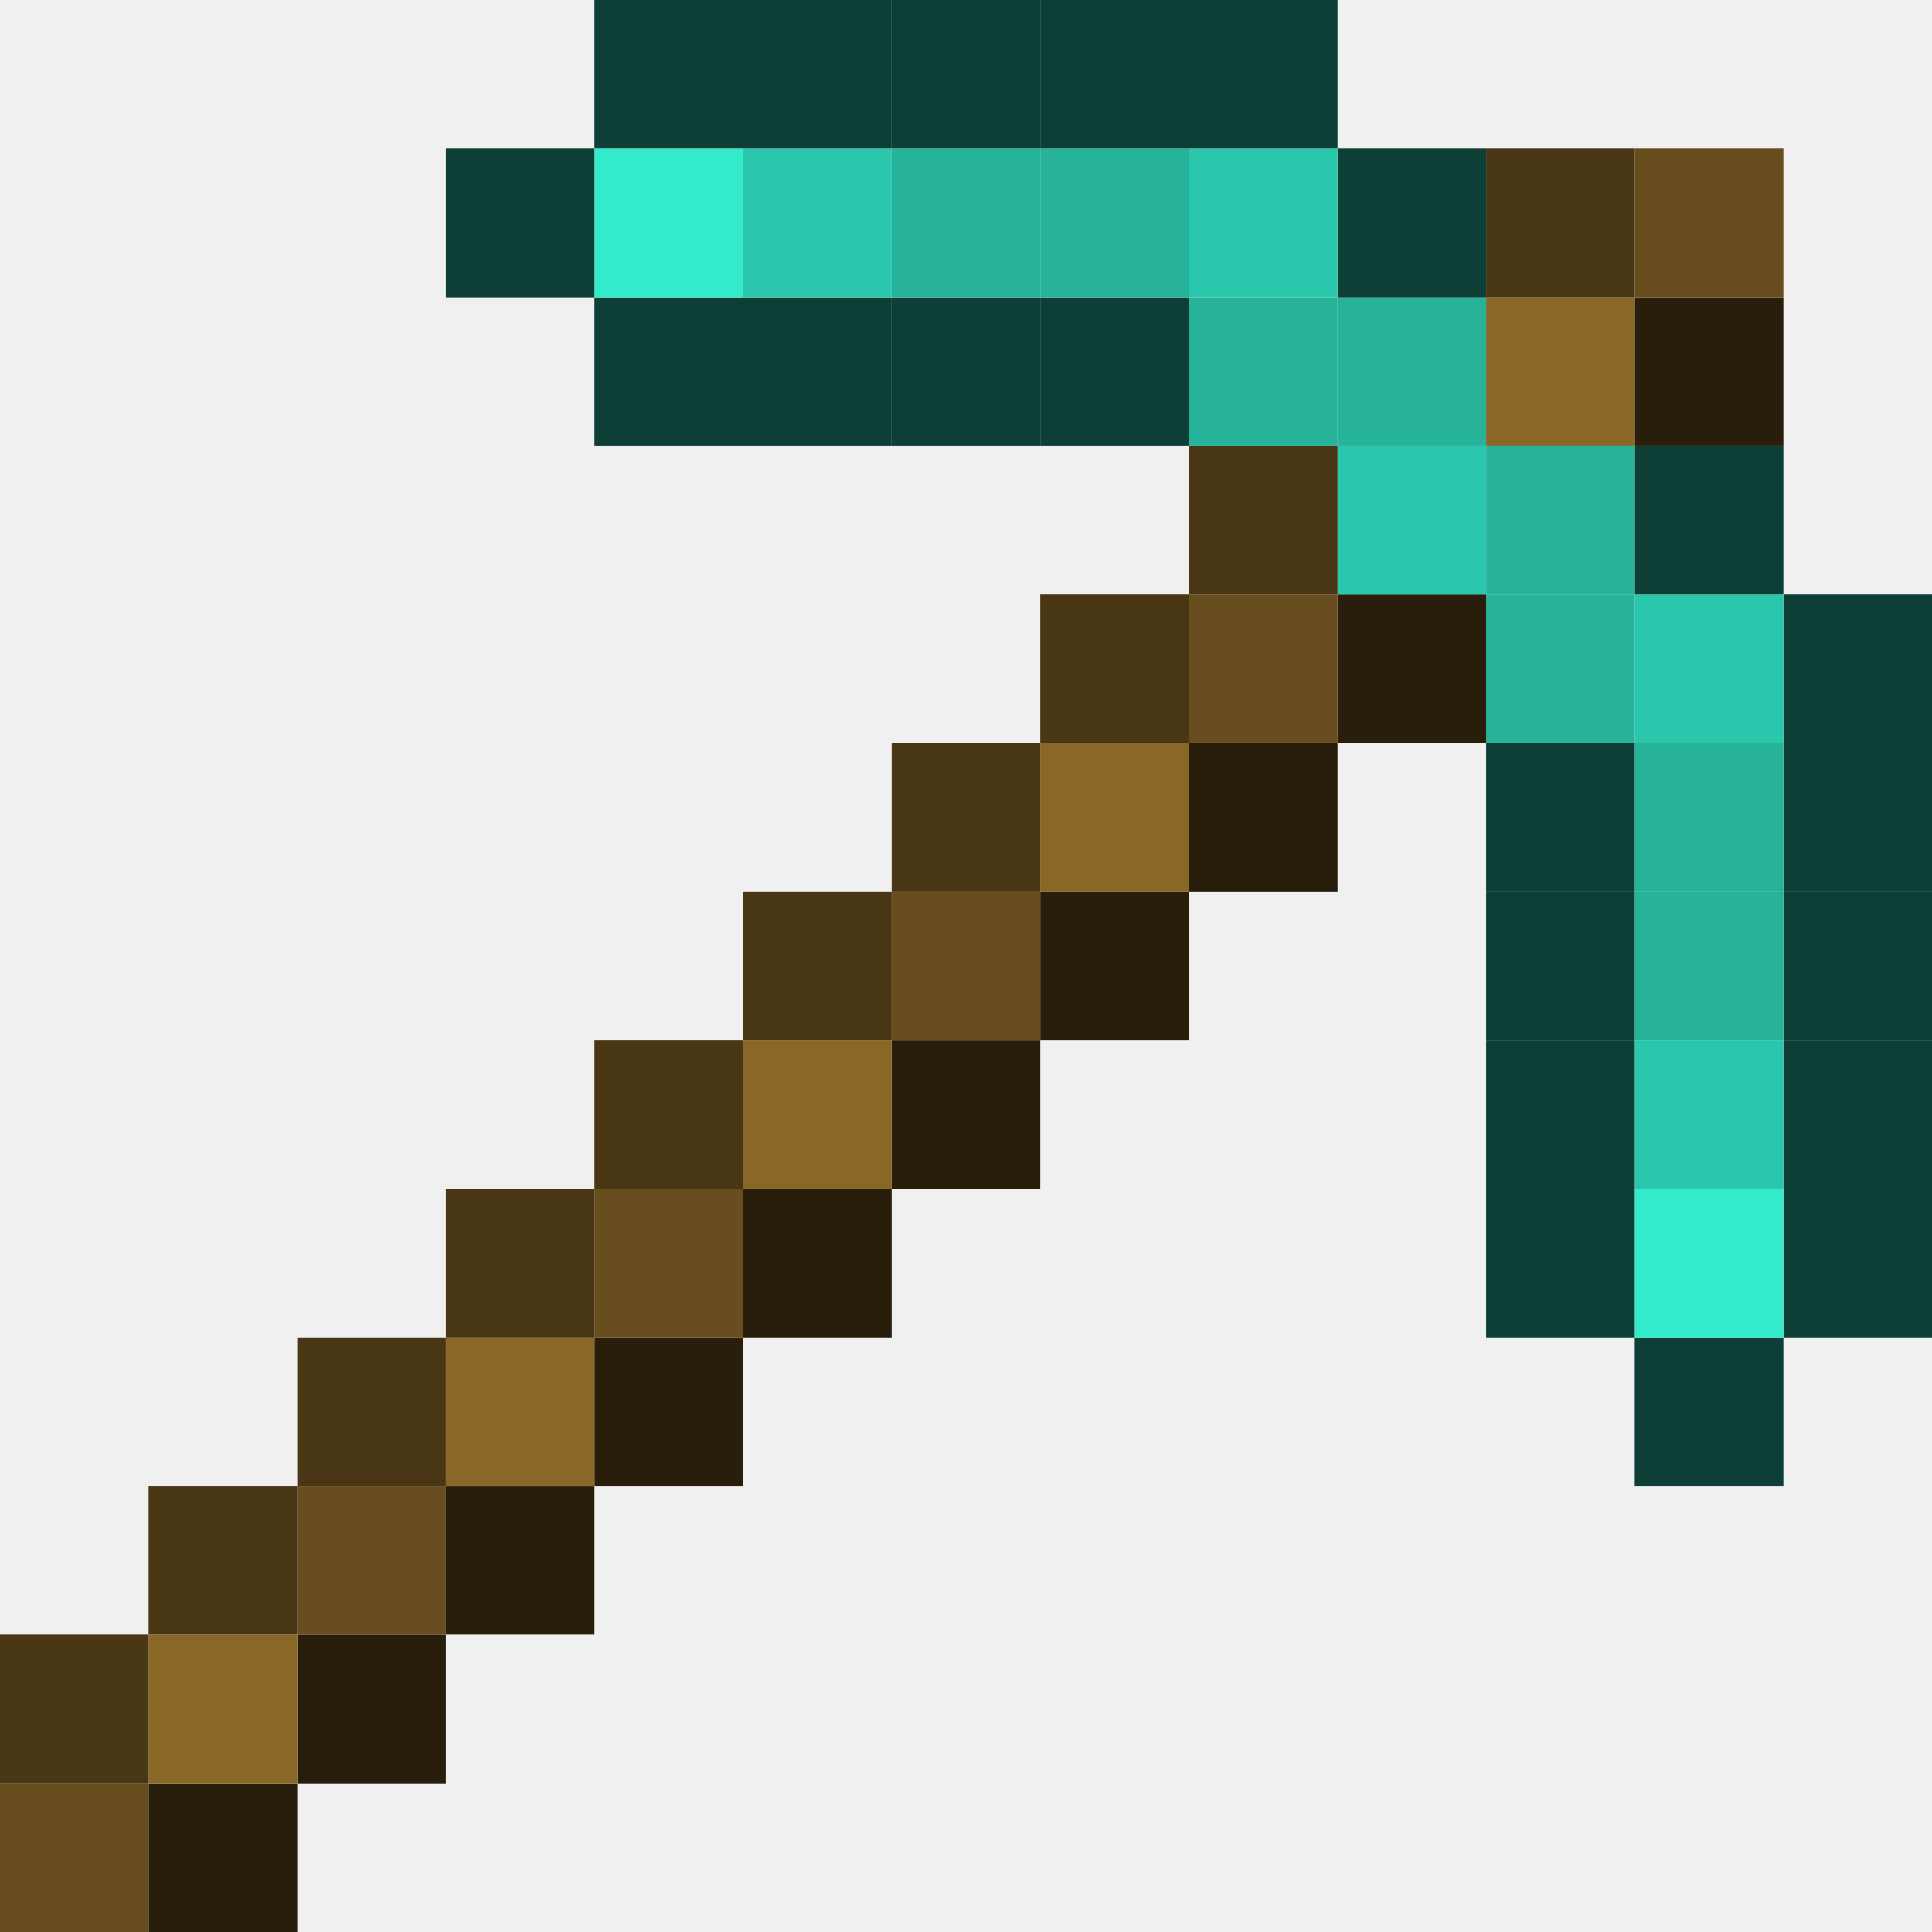
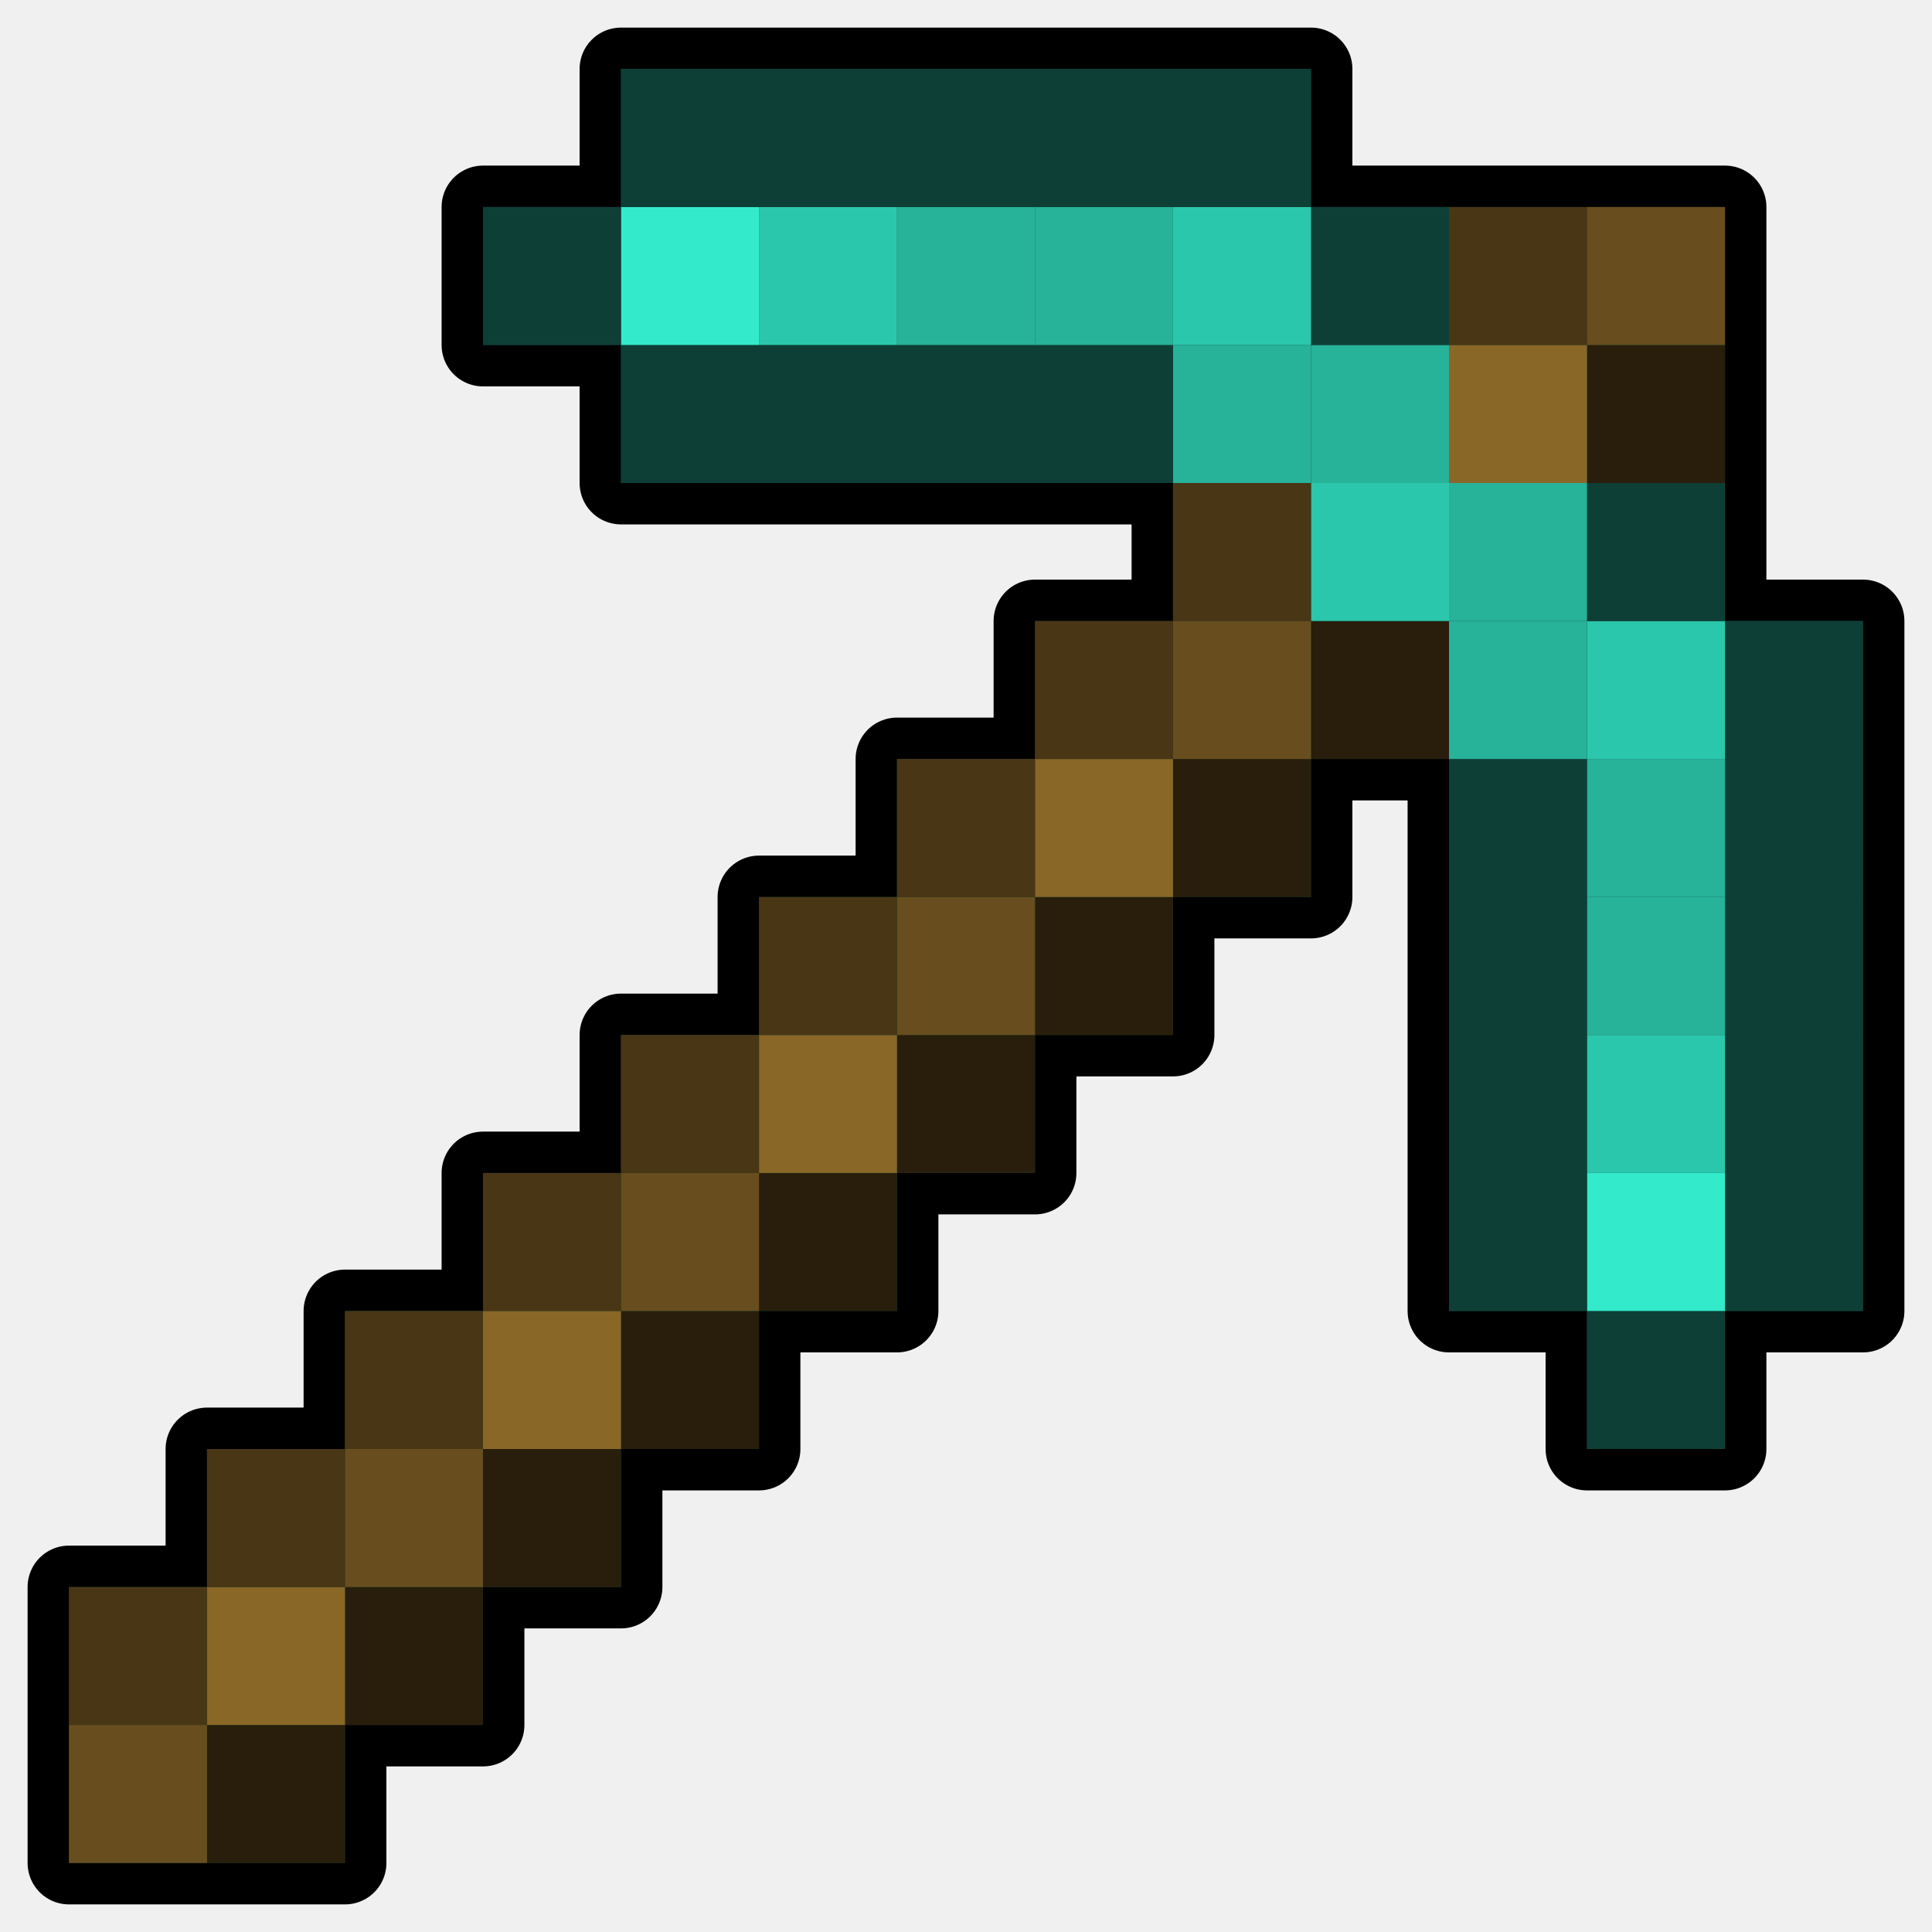
- <svg xmlns="http://www.w3.org/2000/svg" width="13" height="13" viewBox="0 0 13 13" fill="none">
+ <svg xmlns="http://www.w3.org/2000/svg" viewBox="0 0 14 14" width="14" height="14">
+   <defs>
+     <clipPath id="artboard-10758114435379775107">
+       <rect x="0" y="0" width="14" height="14" />
+     </clipPath>
+   </defs>
  <g>
-     <g>
+     <rect fill="#ffffff" fill-opacity="0" x="0" y="0" width="14" height="14" />
+     <g clip-path="url(#artboard-10758114435379775107)">
      <g>
-         <rect width="1" height="1" fill="#281E0B" fill-rule="evenodd" transform="translate(1 12)" />
-         <rect width="1" height="1" fill="#684E1E" fill-rule="evenodd" transform="translate(0 12)" />
-         <rect width="1" height="1" fill="#281E0B" fill-rule="evenodd" transform="translate(2 11)" />
-         <rect width="1" height="1" fill="#896727" fill-rule="evenodd" transform="translate(1 11)" />
-         <rect width="1" height="1" fill="#493615" fill-rule="evenodd" transform="translate(0 11)" />
-         <rect width="1" height="1" fill="#281E0B" fill-rule="evenodd" transform="translate(3 10)" />
-         <rect width="1" height="1" fill="#684E1E" fill-rule="evenodd" transform="translate(2 10)" />
-         <rect width="1" height="1" fill="#493615" fill-rule="evenodd" transform="translate(1 10)" />
-         <rect width="1" height="1" fill="#0E3F36" fill-rule="evenodd" transform="translate(11 9)" />
-         <rect width="1" height="1" fill="#281E0B" fill-rule="evenodd" transform="translate(4 9)" />
-         <rect width="1" height="1" fill="#896727" fill-rule="evenodd" transform="translate(3 9)" />
-         <rect width="1" height="1" fill="#493615" fill-rule="evenodd" transform="translate(2 9)" />
-         <rect width="1" height="1" fill="#0E3F36" fill-rule="evenodd" transform="translate(12 8)" />
-         <rect width="1" height="1" fill="#33EBCB" fill-rule="evenodd" transform="translate(11 8)" />
-         <rect width="1" height="1" fill="#0E3F36" fill-rule="evenodd" transform="translate(10 8)" />
-         <rect width="1" height="1" fill="#281E0B" fill-rule="evenodd" transform="translate(5 8)" />
-         <rect width="1" height="1" fill="#684E1E" fill-rule="evenodd" transform="translate(4 8)" />
-         <rect width="1" height="1" fill="#493615" fill-rule="evenodd" transform="translate(3 8)" />
-         <rect width="1" height="1" fill="#0E3F36" fill-rule="evenodd" transform="translate(12 7)" />
-         <rect width="1" height="1" fill="#2BC7AC" fill-rule="evenodd" transform="translate(11 7)" />
-         <rect width="1" height="1" fill="#0E3F36" fill-rule="evenodd" transform="translate(10 7)" />
-         <rect width="1" height="1" fill="#281E0B" fill-rule="evenodd" transform="translate(6 7)" />
-         <rect width="1" height="1" fill="#896727" fill-rule="evenodd" transform="translate(5 7)" />
-         <rect width="1" height="1" fill="#493615" fill-rule="evenodd" transform="translate(4 7)" />
-         <rect width="1" height="1" fill="#0E3F36" fill-rule="evenodd" transform="translate(12 6)" />
-         <rect width="1" height="1" fill="#27B29A" fill-rule="evenodd" transform="translate(11 6)" />
-         <rect width="1" height="1" fill="#0E3F36" fill-rule="evenodd" transform="translate(10 6)" />
-         <rect width="1" height="1" fill="#281E0B" fill-rule="evenodd" transform="translate(7 6)" />
-         <rect width="1" height="1" fill="#684E1E" fill-rule="evenodd" transform="translate(6 6)" />
-         <rect width="1" height="1" fill="#493615" fill-rule="evenodd" transform="translate(5 6)" />
-         <rect width="1" height="1" fill="#0E3F36" fill-rule="evenodd" transform="translate(12 5)" />
-         <rect width="1" height="1" fill="#27B29A" fill-rule="evenodd" transform="translate(11 5)" />
-         <rect width="1" height="1" fill="#0E3F36" fill-rule="evenodd" transform="translate(10 5)" />
-         <rect width="1" height="1" fill="#281E0B" fill-rule="evenodd" transform="translate(8 5)" />
-         <rect width="1" height="1" fill="#896727" fill-rule="evenodd" transform="translate(7 5)" />
-         <rect width="1" height="1" fill="#493615" fill-rule="evenodd" transform="translate(6 5)" />
-         <rect width="1" height="1" fill="#0E3F36" fill-rule="evenodd" transform="translate(12 4)" />
-         <rect width="1" height="1" fill="#2BC7AC" fill-rule="evenodd" transform="translate(11 4)" />
-         <rect width="1" height="1" fill="#27B29A" fill-rule="evenodd" transform="translate(10 4)" />
-         <rect width="1" height="1" fill="#281E0B" fill-rule="evenodd" transform="translate(9 4)" />
-         <rect width="1" height="1" fill="#684E1E" fill-rule="evenodd" transform="translate(8 4)" />
-         <rect width="1" height="1" fill="#493615" fill-rule="evenodd" transform="translate(7 4)" />
-         <rect width="1" height="1" fill="#0E3F36" fill-rule="evenodd" transform="translate(11 3)" />
-         <rect width="1" height="1" fill="#27B29A" fill-rule="evenodd" transform="translate(10 3)" />
-         <rect width="1" height="1" fill="#2BC7AC" fill-rule="evenodd" transform="translate(9 3)" />
-         <rect width="1" height="1" fill="#493615" fill-rule="evenodd" transform="translate(8 3)" />
-         <rect width="1" height="1" fill="#281E0B" fill-rule="evenodd" transform="translate(11 2)" />
-         <rect width="1" height="1" fill="#896727" fill-rule="evenodd" transform="translate(10 2)" />
-         <rect width="1" height="1" fill="#27B29A" fill-rule="evenodd" transform="translate(9 2)" />
-         <rect width="1" height="1" fill="#27B29A" fill-rule="evenodd" transform="translate(8 2)" />
-         <rect width="1" height="1" fill="#0E3F36" fill-rule="evenodd" transform="translate(7 2)" />
-         <rect width="1" height="1" fill="#0E3F36" fill-rule="evenodd" transform="translate(6 2)" />
-         <rect width="1" height="1" fill="#0E3F36" fill-rule="evenodd" transform="translate(5 2)" />
-         <rect width="1" height="1" fill="#0E3F36" fill-rule="evenodd" transform="translate(4 2)" />
-         <rect width="1" height="1" fill="#684E1E" fill-rule="evenodd" transform="translate(11 1)" />
-         <rect width="1" height="1" fill="#493615" fill-rule="evenodd" transform="translate(10 1)" />
-         <rect width="1" height="1" fill="#0E3F36" fill-rule="evenodd" transform="translate(9 1)" />
-         <rect width="1" height="1" fill="#2BC7AC" fill-rule="evenodd" transform="translate(8 1)" />
-         <rect width="1" height="1" fill="#27B29A" fill-rule="evenodd" transform="translate(7 1)" />
-         <rect width="1" height="1" fill="#27B29A" fill-rule="evenodd" transform="translate(6 1)" />
-         <rect width="1" height="1" fill="#2BC7AC" fill-rule="evenodd" transform="translate(5 1)" />
-         <rect width="1" height="1" fill="#33EBCB" fill-rule="evenodd" transform="translate(4 1)" />
-         <rect width="1" height="1" fill="#0E3F36" fill-rule="evenodd" transform="translate(3 1)" />
-         <rect width="1" height="1" fill="#0E3F36" fill-rule="evenodd" transform="translate(8 0)" />
-         <rect width="1" height="1" fill="#0E3F36" fill-rule="evenodd" transform="translate(7 0)" />
-         <rect width="1" height="1" fill="#0E3F36" fill-rule="evenodd" transform="translate(6 0)" />
-         <rect width="1" height="1" fill="#0E3F36" fill-rule="evenodd" transform="translate(5 0)" />
-         <rect width="1" height="1" fill="#0E3F36" fill-rule="evenodd" transform="translate(4 0)" />
+         <path d="M4,1 C4,1 4,0 4,0 C4,0 5,0 5,0 C5,0 6,0 6,0 C6,0 7,0 7,0 C7,0 8,0 8,0 C8,0 9,0 9,0 C9,0 9,1 9,1 C9,1 10,1 10,1 C10,1 11,1 11,1 C11,1 12,1 12,1 C12,1 12,2 12,2 C12,2 12,3 12,3 C12,3 12,4 12,4 C12,4 13,4 13,4 C13,4 13,5 13,5 C13,5 13,6 13,6 C13,6 13,7 13,7 C13,7 13,8 13,8 C13,8 13,9 13,9 C13,9 12,9 12,9 C12,9 12,10 12,10 C12,10 11,10 11,10 C11,10 11,9 11,9 C11,9 10,9 10,9 C10,9 10,8 10,8 C10,8 10,7 10,7 C10,7 10,6 10,6 C10,6 10,5 10,5 C10,5 9,5 9,5 C9,5 9,6 9,6 C9,6 8,6 8,6 C8,6 8,7 8,7 C8,7 7,7 7,7 C7,7 7,8 7,8 C7,8 6,8 6,8 C6,8 6,9 6,9 C6,9 5,9 5,9 C5,9 5,10 5,10 C5,10 4,10 4,10 C4,10 4,11 4,11 C4,11 3,11 3,11 C3,11 3,12 3,12 C3,12 2,12 2,12 C2,12 2,13 2,13 C2,13 1,13 1,13 C1,13 0,13 0,13 C0,13 0,12 0,12 C0,12 0,11 0,11 C0,11 1,11 1,11 C1,11 1,10 1,10 C1,10 2,10 2,10 C2,10 2,9 2,9 C2,9 3,9 3,9 C3,9 3,8 3,8 C3,8 4,8 4,8 C4,8 4,7 4,7 C4,7 5,7 5,7 C5,7 5,6 5,6 C5,6 6,6 6,6 C6,6 6,5 6,5 C6,5 7,5 7,5 C7,5 7,4 7,4 C7,4 8,4 8,4 C8,4 8,3 8,3 C8,3 7,3 7,3 C7,3 6,3 6,3 C6,3 5,3 5,3 C5,3 4,3 4,3 C4,3 4,2 4,2 C4,2 3,2 3,2 C3,2 3,1 3,1 C3,1 4,1 4,1 Z" transform="matrix(1,0,0,1,0.5,0.5)" fill="#0e3f36" stroke-width="0.6" stroke-linecap="round" stroke-linejoin="round" style="paint-order: stroke;" stroke="#000000" />
+       </g>
+       <g>
+         <g transform="matrix(1,0,0,1,0.5,0.5)">
+           <g>
+             <g>
+               <g>
+                 <g>
+                   <path d="M1,12 C1,12 2,12 2,12 C2,12 2,13 2,13 C2,13 1,13 1,13 C1,13 1,12 1,12 Z" fill="#281e0b" />
+                 </g>
+               </g>
+               <g>
+                 <g>
+                   <path d="M0,12 C0,12 1,12 1,12 C1,12 1,13 1,13 C1,13 0,13 0,13 C0,13 0,12 0,12 Z" fill="#684e1e" />
+                 </g>
+               </g>
+               <g>
+                 <g>
+                   <path d="M2,11 C2,11 3,11 3,11 C3,11 3,12 3,12 C3,12 2,12 2,12 C2,12 2,11 2,11 Z" fill="#281e0b" />
+                 </g>
+               </g>
+               <g>
+                 <g>
+                   <path d="M1,11 C1,11 2,11 2,11 C2,11 2,12 2,12 C2,12 1,12 1,12 C1,12 1,11 1,11 Z" fill="#896727" />
+                 </g>
+               </g>
+               <g>
+                 <g>
+                   <path d="M0,11 C0,11 1,11 1,11 C1,11 1,12 1,12 C1,12 0,12 0,12 C0,12 0,11 0,11 Z" fill="#493615" />
+                 </g>
+               </g>
+               <g>
+                 <g>
+                   <path d="M3,10 C3,10 4,10 4,10 C4,10 4,11 4,11 C4,11 3,11 3,11 C3,11 3,10 3,10 Z" fill="#281e0b" />
+                 </g>
+               </g>
+               <g>
+                 <g>
+                   <path d="M2,10 C2,10 3,10 3,10 C3,10 3,11 3,11 C3,11 2,11 2,11 C2,11 2,10 2,10 Z" fill="#684e1e" />
+                 </g>
+               </g>
+               <g>
+                 <g>
+                   <path d="M1,10 C1,10 2,10 2,10 C2,10 2,11 2,11 C2,11 1,11 1,11 C1,11 1,10 1,10 Z" fill="#493615" />
+                 </g>
+               </g>
+               <g>
+                 <g>
+                   <path d="M11,9 C11,9 12,9 12,9 C12,9 12,10 12,10 C12,10 11,10 11,10 C11,10 11,9 11,9 Z" fill="#0e3f36" />
+                 </g>
+               </g>
+               <g>
+                 <g>
+                   <path d="M4,9 C4,9 5,9 5,9 C5,9 5,10 5,10 C5,10 4,10 4,10 C4,10 4,9 4,9 Z" fill="#281e0b" />
+                 </g>
+               </g>
+               <g>
+                 <g>
+                   <path d="M3,9 C3,9 4,9 4,9 C4,9 4,10 4,10 C4,10 3,10 3,10 C3,10 3,9 3,9 Z" fill="#896727" />
+                 </g>
+               </g>
+               <g>
+                 <g>
+                   <path d="M2,9 C2,9 3,9 3,9 C3,9 3,10 3,10 C3,10 2,10 2,10 C2,10 2,9 2,9 Z" fill="#493615" />
+                 </g>
+               </g>
+               <g>
+                 <g>
+                   <path d="M12,8 C12,8 13,8 13,8 C13,8 13,9 13,9 C13,9 12,9 12,9 C12,9 12,8 12,8 Z" fill="#0e3f36" />
+                 </g>
+               </g>
+               <g>
+                 <g>
+                   <path d="M11,8 C11,8 12,8 12,8 C12,8 12,9 12,9 C12,9 11,9 11,9 C11,9 11,8 11,8 Z" fill="#33ebcb" />
+                 </g>
+               </g>
+               <g>
+                 <g>
+                   <path d="M10,8 C10,8 11,8 11,8 C11,8 11,9 11,9 C11,9 10,9 10,9 C10,9 10,8 10,8 Z" fill="#0e3f36" />
+                 </g>
+               </g>
+               <g>
+                 <g>
+                   <path d="M5,8 C5,8 6,8 6,8 C6,8 6,9 6,9 C6,9 5,9 5,9 C5,9 5,8 5,8 Z" fill="#281e0b" />
+                 </g>
+               </g>
+               <g>
+                 <g>
+                   <path d="M4,8 C4,8 5,8 5,8 C5,8 5,9 5,9 C5,9 4,9 4,9 C4,9 4,8 4,8 Z" fill="#684e1e" />
+                 </g>
+               </g>
+               <g>
+                 <g>
+                   <path d="M3,8 C3,8 4,8 4,8 C4,8 4,9 4,9 C4,9 3,9 3,9 C3,9 3,8 3,8 Z" fill="#493615" />
+                 </g>
+               </g>
+               <g>
+                 <g>
+                   <path d="M12,7 C12,7 13,7 13,7 C13,7 13,8 13,8 C13,8 12,8 12,8 C12,8 12,7 12,7 Z" fill="#0e3f36" />
+                 </g>
+               </g>
+               <g>
+                 <g>
+                   <path d="M11,7 C11,7 12,7 12,7 C12,7 12,8 12,8 C12,8 11,8 11,8 C11,8 11,7 11,7 Z" fill="#2bc7ac" />
+                 </g>
+               </g>
+               <g>
+                 <g>
+                   <path d="M10,7 C10,7 11,7 11,7 C11,7 11,8 11,8 C11,8 10,8 10,8 C10,8 10,7 10,7 Z" fill="#0e3f36" />
+                 </g>
+               </g>
+               <g>
+                 <g>
+                   <path d="M6,7 C6,7 7,7 7,7 C7,7 7,8 7,8 C7,8 6,8 6,8 C6,8 6,7 6,7 Z" fill="#281e0b" />
+                 </g>
+               </g>
+               <g>
+                 <g>
+                   <path d="M5,7 C5,7 6,7 6,7 C6,7 6,8 6,8 C6,8 5,8 5,8 C5,8 5,7 5,7 Z" fill="#896727" />
+                 </g>
+               </g>
+               <g>
+                 <g>
+                   <path d="M4,7 C4,7 5,7 5,7 C5,7 5,8 5,8 C5,8 4,8 4,8 C4,8 4,7 4,7 Z" fill="#493615" />
+                 </g>
+               </g>
+               <g>
+                 <g>
+                   <path d="M12,6 C12,6 13,6 13,6 C13,6 13,7 13,7 C13,7 12,7 12,7 C12,7 12,6 12,6 Z" fill="#0e3f36" />
+                 </g>
+               </g>
+               <g>
+                 <g>
+                   <path d="M11,6 C11,6 12,6 12,6 C12,6 12,7 12,7 C12,7 11,7 11,7 C11,7 11,6 11,6 Z" fill="#27b29a" />
+                 </g>
+               </g>
+               <g>
+                 <g>
+                   <path d="M10,6 C10,6 11,6 11,6 C11,6 11,7 11,7 C11,7 10,7 10,7 C10,7 10,6 10,6 Z" fill="#0e3f36" />
+                 </g>
+               </g>
+               <g>
+                 <g>
+                   <path d="M7,6 C7,6 8,6 8,6 C8,6 8,7 8,7 C8,7 7,7 7,7 C7,7 7,6 7,6 Z" fill="#281e0b" />
+                 </g>
+               </g>
+               <g>
+                 <g>
+                   <path d="M6,6 C6,6 7,6 7,6 C7,6 7,7 7,7 C7,7 6,7 6,7 C6,7 6,6 6,6 Z" fill="#684e1e" />
+                 </g>
+               </g>
+               <g>
+                 <g>
+                   <path d="M5,6 C5,6 6,6 6,6 C6,6 6,7 6,7 C6,7 5,7 5,7 C5,7 5,6 5,6 Z" fill="#493615" />
+                 </g>
+               </g>
+               <g>
+                 <g>
+                   <path d="M12,5 C12,5 13,5 13,5 C13,5 13,6 13,6 C13,6 12,6 12,6 C12,6 12,5 12,5 Z" fill="#0e3f36" />
+                 </g>
+               </g>
+               <g>
+                 <g>
+                   <path d="M11,5 C11,5 12,5 12,5 C12,5 12,6 12,6 C12,6 11,6 11,6 C11,6 11,5 11,5 Z" fill="#27b29a" />
+                 </g>
+               </g>
+               <g>
+                 <g>
+                   <path d="M10,5 C10,5 11,5 11,5 C11,5 11,6 11,6 C11,6 10,6 10,6 C10,6 10,5 10,5 Z" fill="#0e3f36" />
+                 </g>
+               </g>
+               <g>
+                 <g>
+                   <path d="M8,5 C8,5 9,5 9,5 C9,5 9,6 9,6 C9,6 8,6 8,6 C8,6 8,5 8,5 Z" fill="#281e0b" />
+                 </g>
+               </g>
+               <g>
+                 <g>
+                   <path d="M7,5 C7,5 8,5 8,5 C8,5 8,6 8,6 C8,6 7,6 7,6 C7,6 7,5 7,5 Z" fill="#896727" />
+                 </g>
+               </g>
+               <g>
+                 <g>
+                   <path d="M6,5 C6,5 7,5 7,5 C7,5 7,6 7,6 C7,6 6,6 6,6 C6,6 6,5 6,5 Z" fill="#493615" />
+                 </g>
+               </g>
+               <g>
+                 <g>
+                   <path d="M12,4 C12,4 13,4 13,4 C13,4 13,5 13,5 C13,5 12,5 12,5 C12,5 12,4 12,4 Z" fill="#0e3f36" />
+                 </g>
+               </g>
+               <g>
+                 <g>
+                   <path d="M11,4 C11,4 12,4 12,4 C12,4 12,5 12,5 C12,5 11,5 11,5 C11,5 11,4 11,4 Z" fill="#2bc7ac" />
+                 </g>
+               </g>
+               <g>
+                 <g>
+                   <path d="M10,4 C10,4 11,4 11,4 C11,4 11,5 11,5 C11,5 10,5 10,5 C10,5 10,4 10,4 Z" fill="#27b29a" />
+                 </g>
+               </g>
+               <g>
+                 <g>
+                   <path d="M9,4 C9,4 10,4 10,4 C10,4 10,5 10,5 C10,5 9,5 9,5 C9,5 9,4 9,4 Z" fill="#281e0b" />
+                 </g>
+               </g>
+               <g>
+                 <g>
+                   <path d="M8,4 C8,4 9,4 9,4 C9,4 9,5 9,5 C9,5 8,5 8,5 C8,5 8,4 8,4 Z" fill="#684e1e" />
+                 </g>
+               </g>
+               <g>
+                 <g>
+                   <path d="M7,4 C7,4 8,4 8,4 C8,4 8,5 8,5 C8,5 7,5 7,5 C7,5 7,4 7,4 Z" fill="#493615" />
+                 </g>
+               </g>
+               <g>
+                 <g>
+                   <path d="M11,3 C11,3 12,3 12,3 C12,3 12,4 12,4 C12,4 11,4 11,4 C11,4 11,3 11,3 Z" fill="#0e3f36" />
+                 </g>
+               </g>
+               <g>
+                 <g>
+                   <path d="M10,3 C10,3 11,3 11,3 C11,3 11,4 11,4 C11,4 10,4 10,4 C10,4 10,3 10,3 Z" fill="#27b29a" />
+                 </g>
+               </g>
+               <g>
+                 <g>
+                   <path d="M9,3 C9,3 10,3 10,3 C10,3 10,4 10,4 C10,4 9,4 9,4 C9,4 9,3 9,3 Z" fill="#2bc7ac" />
+                 </g>
+               </g>
+               <g>
+                 <g>
+                   <path d="M8,3 C8,3 9,3 9,3 C9,3 9,4 9,4 C9,4 8,4 8,4 C8,4 8,3 8,3 Z" fill="#493615" />
+                 </g>
+               </g>
+               <g>
+                 <g>
+                   <path d="M11,2 C11,2 12,2 12,2 C12,2 12,3 12,3 C12,3 11,3 11,3 C11,3 11,2 11,2 Z" fill="#281e0b" />
+                 </g>
+               </g>
+               <g>
+                 <g>
+                   <path d="M10,2 C10,2 11,2 11,2 C11,2 11,3 11,3 C11,3 10,3 10,3 C10,3 10,2 10,2 Z" fill="#896727" />
+                 </g>
+               </g>
+               <g>
+                 <g>
+                   <path d="M9,2 C9,2 10,2 10,2 C10,2 10,3 10,3 C10,3 9,3 9,3 C9,3 9,2 9,2 Z" fill="#27b29a" />
+                 </g>
+               </g>
+               <g>
+                 <g>
+                   <path d="M8,2 C8,2 9,2 9,2 C9,2 9,3 9,3 C9,3 8,3 8,3 C8,3 8,2 8,2 Z" fill="#27b29a" />
+                 </g>
+               </g>
+               <g>
+                 <g>
+                   <path d="M7,2 C7,2 8,2 8,2 C8,2 8,3 8,3 C8,3 7,3 7,3 C7,3 7,2 7,2 Z" fill="#0e3f36" />
+                 </g>
+               </g>
+               <g>
+                 <g>
+                   <path d="M6,2 C6,2 7,2 7,2 C7,2 7,3 7,3 C7,3 6,3 6,3 C6,3 6,2 6,2 Z" fill="#0e3f36" />
+                 </g>
+               </g>
+               <g>
+                 <g>
+                   <path d="M5,2 C5,2 6,2 6,2 C6,2 6,3 6,3 C6,3 5,3 5,3 C5,3 5,2 5,2 Z" fill="#0e3f36" />
+                 </g>
+               </g>
+               <g>
+                 <g>
+                   <path d="M4,2 C4,2 5,2 5,2 C5,2 5,3 5,3 C5,3 4,3 4,3 C4,3 4,2 4,2 Z" fill="#0e3f36" />
+                 </g>
+               </g>
+               <g>
+                 <g>
+                   <path d="M11,1 C11,1 12,1 12,1 C12,1 12,2 12,2 C12,2 11,2 11,2 C11,2 11,1 11,1 Z" fill="#684e1e" />
+                 </g>
+               </g>
+               <g>
+                 <g>
+                   <path d="M10,1 C10,1 11,1 11,1 C11,1 11,2 11,2 C11,2 10,2 10,2 C10,2 10,1 10,1 Z" fill="#493615" />
+                 </g>
+               </g>
+               <g>
+                 <g>
+                   <path d="M9,1 C9,1 10,1 10,1 C10,1 10,2 10,2 C10,2 9,2 9,2 C9,2 9,1 9,1 Z" fill="#0e3f36" />
+                 </g>
+               </g>
+               <g>
+                 <g>
+                   <path d="M8,1 C8,1 9,1 9,1 C9,1 9,2 9,2 C9,2 8,2 8,2 C8,2 8,1 8,1 Z" fill="#2bc7ac" />
+                 </g>
+               </g>
+               <g>
+                 <g>
+                   <path d="M7,1 C7,1 8,1 8,1 C8,1 8,2 8,2 C8,2 7,2 7,2 C7,2 7,1 7,1 Z" fill="#27b29a" />
+                 </g>
+               </g>
+               <g>
+                 <g>
+                   <path d="M6,1 C6,1 7,1 7,1 C7,1 7,2 7,2 C7,2 6,2 6,2 C6,2 6,1 6,1 Z" fill="#27b29a" />
+                 </g>
+               </g>
+               <g>
+                 <g>
+                   <path d="M5,1 C5,1 6,1 6,1 C6,1 6,2 6,2 C6,2 5,2 5,2 C5,2 5,1 5,1 Z" fill="#2bc7ac" />
+                 </g>
+               </g>
+               <g>
+                 <g>
+                   <path d="M4,1 C4,1 5,1 5,1 C5,1 5,2 5,2 C5,2 4,2 4,2 C4,2 4,1 4,1 Z" fill="#33ebcb" />
+                 </g>
+               </g>
+               <g>
+                 <g>
+                   <path d="M3,1 C3,1 4,1 4,1 C4,1 4,2 4,2 C4,2 3,2 3,2 C3,2 3,1 3,1 Z" fill="#0e3f36" />
+                 </g>
+               </g>
+               <g>
+                 <g>
+                   <path d="M8,0 C8,0 9,0 9,0 C9,0 9,1 9,1 C9,1 8,1 8,1 C8,1 8,0 8,0 Z" fill="#0e3f36" />
+                 </g>
+               </g>
+               <g>
+                 <g>
+                   <path d="M7,0 C7,0 8,0 8,0 C8,0 8,1 8,1 C8,1 7,1 7,1 C7,1 7,0 7,0 Z" fill="#0e3f36" />
+                 </g>
+               </g>
+               <g>
+                 <g>
+                   <path d="M6,0 C6,0 7,0 7,0 C7,0 7,1 7,1 C7,1 6,1 6,1 C6,1 6,0 6,0 Z" fill="#0e3f36" />
+                 </g>
+               </g>
+               <g>
+                 <g>
+                   <path d="M5,0 C5,0 6,0 6,0 C6,0 6,1 6,1 C6,1 5,1 5,1 C5,1 5,0 5,0 Z" fill="#0e3f36" />
+                 </g>
+               </g>
+               <g>
+                 <g>
+                   <path d="M4,0 C4,0 5,0 5,0 C5,0 5,1 5,1 C5,1 4,1 4,1 C4,1 4,0 4,0 Z" fill="#0e3f36" />
+                 </g>
+               </g>
+             </g>
+           </g>
+         </g>
      </g>
    </g>
  </g>
</svg>
